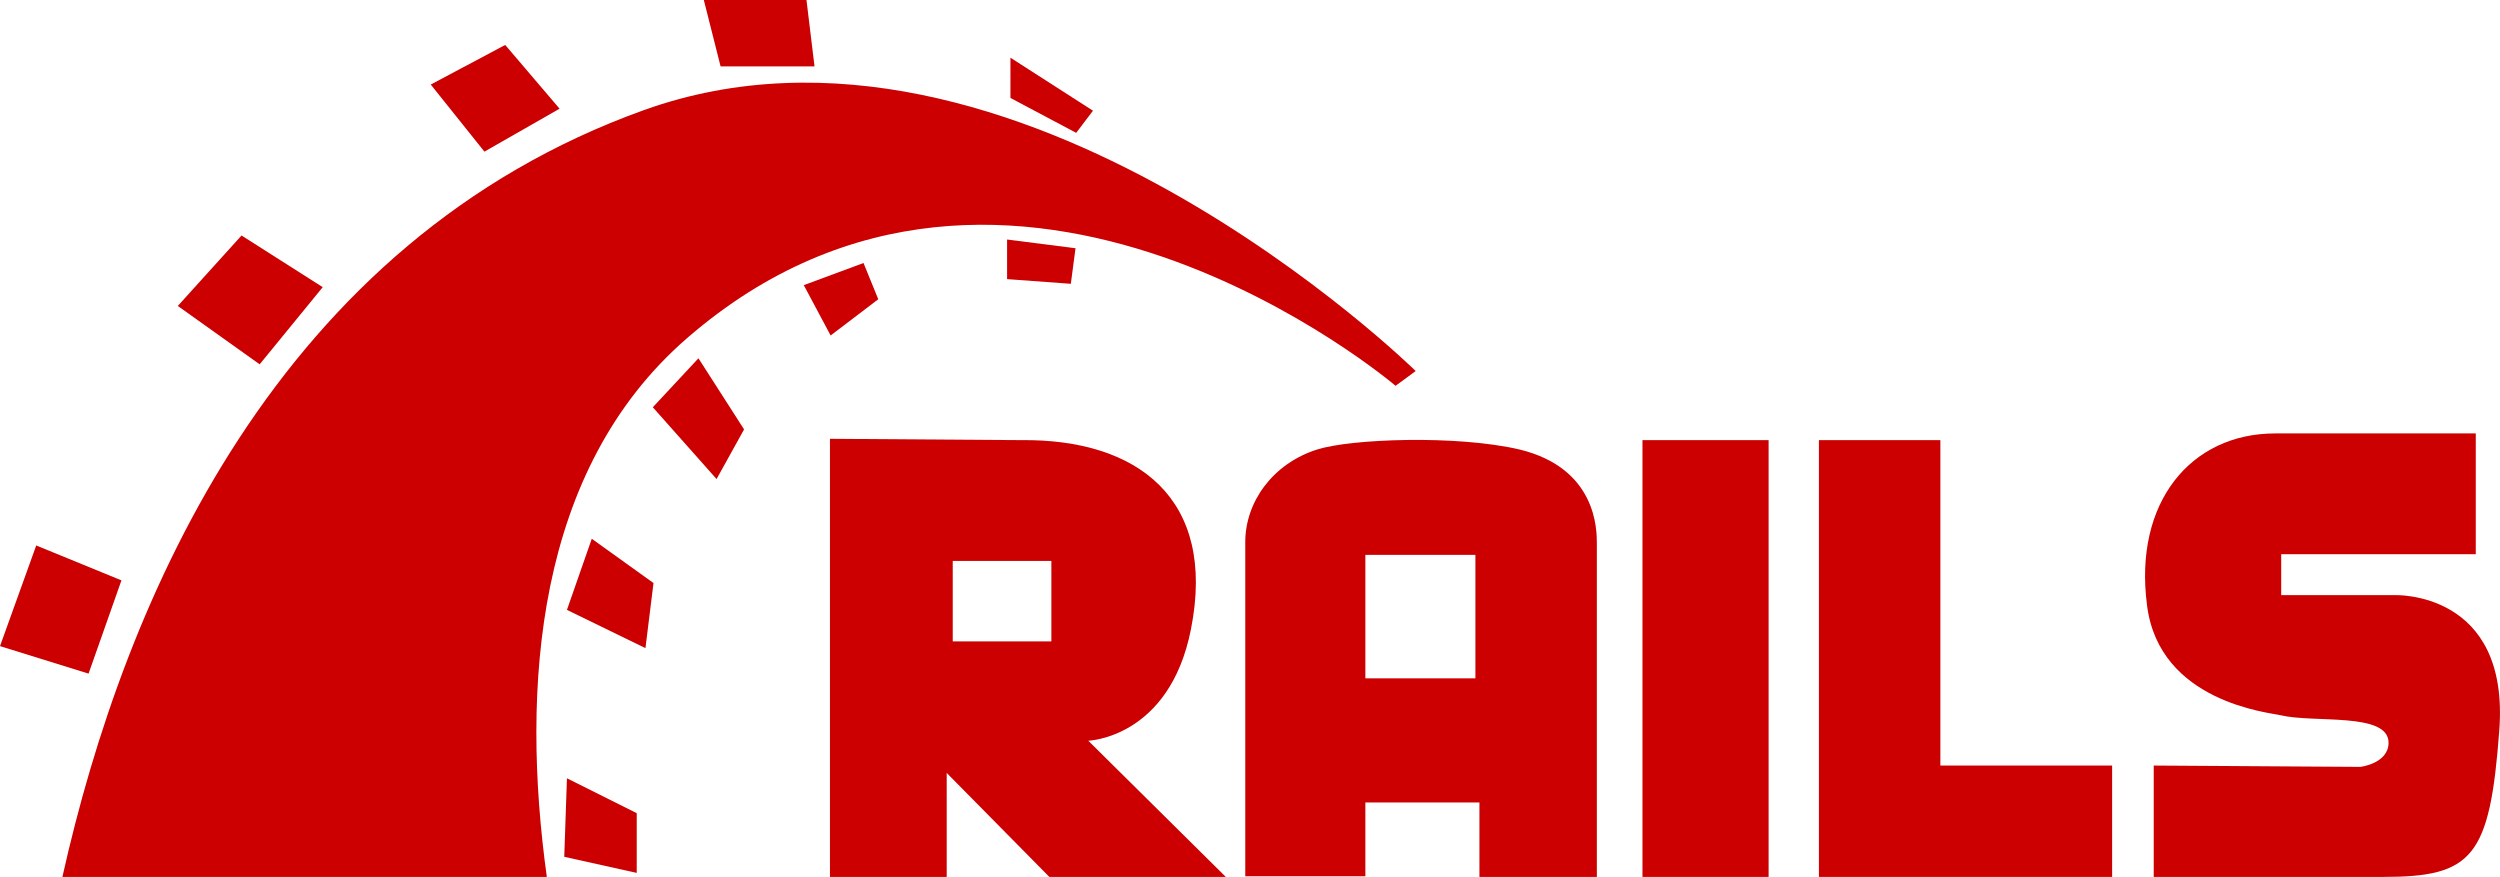
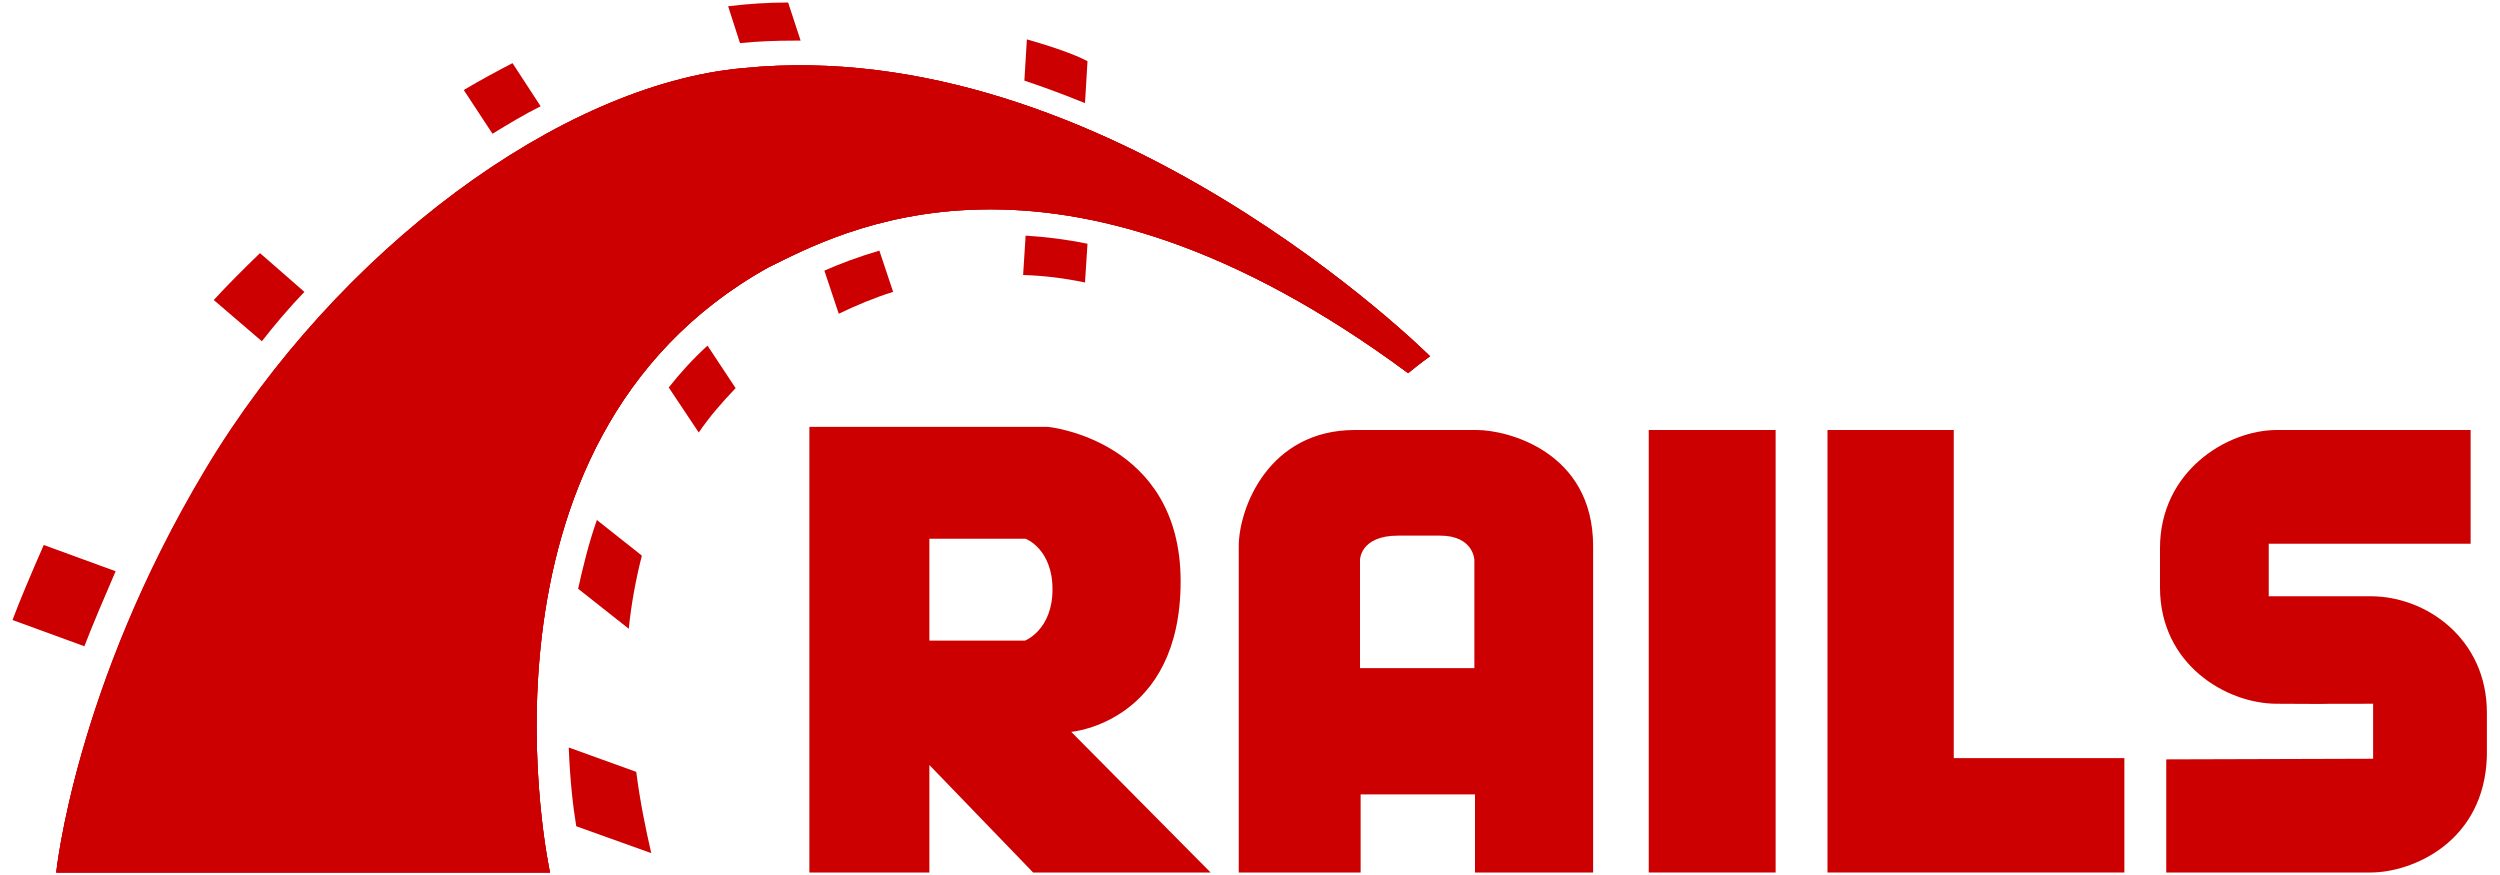
- <svg xmlns="http://www.w3.org/2000/svg" viewBox="0 0 372.61 130.7">
-   <defs>
-     <style>.a{fill:#c00;}</style>
-   </defs>
-   <polygon class="a" points="5.4 81.3 0 96.3 13.2 100.4 18.1 86.5 5.4 81.3" />
-   <polygon class="a" points="84.5 116 84.1 127.7 94.9 130.1 94.9 121.2 84.5 116" />
-   <polygon class="a" points="88.2 80.3 84.5 90.9 96.2 96.6 97.4 86.9 88.2 80.3" />
-   <polygon class="a" points="104.1 53.4 97.3 60.7 106.8 71.4 110.9 64 104.1 53.4" />
-   <polygon class="a" points="119.8 42.5 128.7 39.2 130.9 44.6 123.8 50 119.8 42.5" />
-   <polygon class="a" points="150.1 35.7 150.1 41.6 159.6 42.3 160.3 37 150.1 35.7" />
-   <polygon class="a" points="36 35.1 26.5 45.6 38.7 54.3 48.1 42.8 36 35.1" />
-   <polygon class="a" points="64.2 12.6 72.2 22.6 83.4 16.2 75.3 6.7 64.2 12.6" />
-   <polygon class="a" points="104.9 0 107.4 9.9 121.4 9.9 120.2 0 104.9 0" />
-   <polygon class="a" points="150.6 8.6 150.6 14.6 160.4 19.8 162.9 16.5 150.6 8.6" />
-   <path class="a" d="M141.1,115.2l15.3,15.5h26.3l-20.5-20.3s12.1-.4,15.3-16.6c3.9-19.6-8.1-28.4-25.3-28.2l-28.5-.2v65.3h17.4V115.2ZM142,83.6h14.7v12H142v-12Z" />
-   <path class="a" d="M203.5,119.6h17v11.1H238V81c0-2,0-11.2-11.5-14-9.4-2.2-25.2-1.6-30.2,0-6.6,2.1-10.7,7.8-10.7,13.8v49.8h17.9v-11Zm0-36.9h16.4v18.4H203.5V82.7Z" />
-   <rect class="a" x="244.8" y="65.6" width="18.8" height="65.1" />
-   <polygon class="a" points="289.2 65.6 271.1 65.6 271.1 114.1 271.1 130.7 307.3 130.7 307.3 130.7 314.8 130.7 314.8 114.1 289.2 114.1 289.2 65.6" />
-   <path class="a" d="M356.9,88.7H340V82.6h29v-18H339.1c-12.6,0-21.1,10.3-19.1,25.6,1.8,14.5,18.3,16,19.9,16.4,5,1.2,16.1-.5,16.1,4.1,0,3.1-4.2,3.6-4.2,3.6l-30.8-.2v16.6h34.2c13.3,0,15.9-2.9,17.3-21.8C374.1,88,356.9,88.7,356.9,88.7Z" />
-   <path class="a" d="M102.4,50.4C150.6,8.6,208,57.5,208,57.5l3-2.2S151.3-3.4,96,16.4C41.4,36,18.6,89.1,9.3,130.7H81.5C77.6,102.5,79.8,70,102.4,50.4Z" />
+ <svg xmlns="http://www.w3.org/2000/svg" version="1.1" id="Layer_1" x="0px" y="0px" viewBox="0 0 400 140" enable-background="new 0 0 400 140" xml:space="preserve">
+   <style>.a{fill:#c00;}</style>
+   <g>
+     <path class="a" d="M346.6,121.5v18.1c0,0,23.4,0,32.7,0c6.7,0,18.2-4.9,18.6-18.6c0-0.6,0-6.5,0-7c0-11.7-9.6-18.6-18.6-18.6   c-4.2,0-16.3,0-16.3,0V87l32.3,0V68.8c0,0-22.2,0-31,0c-8,0-18.7,6.6-18.7,18.9c0,1.2,0,5.2,0,6.3c0,12.3,10.6,18.6,18.7,18.6   c22.5,0.1-5.4,0,15.4,0c0,8.8,0,8.8,0,8.8" />
+     <path class="a" d="M171.4,117.1c0,0,17.5-1.5,17.5-24.1s-21.2-24.7-21.2-24.7h-38.2v71.3h19.2v-17.2l16.6,17.2h28.4   L171.4,117.1z M164,102.5h-15.3V86.2h15.4c0,0,4.3,1.6,4.3,8.1S164,102.5,164,102.5z" />
+     <path class="a" d="M236.3,68.8c-4.9,0-5.6,0-19.5,0c-13.9,0-18.6,12.6-18.6,18.6c0,13,0,52.2,0,52.2h19.5v-12.5H236v12.5h18.9   c0,0,0-38.5,0-52.2C254.9,72.2,241.1,68.8,236.3,68.8z M236,106.9h-18.4V89.6c0,0,0-3.9,6.1-3.9c5.6,0,1,0,6.7,0   c5.4,0,5.5,3.9,5.5,3.9V106.9z" />
+     <rect x="263.8" y="68.8" class="a" width="20.3" height="70.8" />
+     <polygon class="a" points="312.6,121.3 312.6,68.8 292.4,68.8 292.4,121.3 292.4,139.6 312.6,139.6 339.9,139.6 339.9,121.3     " />
+     <path class="a" d="M9,139.6h79c0,0-15.1-68.9,34.9-96.8c10.9-5.3,45.6-25.1,102.4,16.9c1.8-1.5,3.5-2.7,3.5-2.7   S176.8,5.1,118.9,10.9C89.8,13.5,54,40,33,75S9,139.6,9,139.6z" />
+     <path class="a" d="M9,139.6h79c0,0-15.1-68.9,34.9-96.8c10.9-5.3,45.6-25.1,102.4,16.9c1.8-1.5,3.5-2.7,3.5-2.7   S176.8,5.1,118.9,10.9C89.8,13.5,54,40,33,75S9,139.6,9,139.6z" />
+     <path class="a" d="M9,139.6h79c0,0-15.1-68.9,34.9-96.8c10.9-5.3,45.6-25.1,102.4,16.9c1.8-1.5,3.5-2.7,3.5-2.7   S176.8,5.1,118.9,10.9C89.7,13.5,53.9,40,32.9,75S9,139.6,9,139.6z" />
+     <path class="a" d="M173.6,16.5l0.4-6.7c-0.9-0.5-3.4-1.7-9.7-3.5l-0.4,6.6C167.2,14,170.4,15.2,173.6,16.5z" />
+     <path class="a" d="M164.1,37.7l-0.4,6.3c3.3,0.1,6.6,0.5,9.9,1.2l0.4-6.2C170.6,38.3,167.3,37.9,164.1,37.7z" />
+     <path class="a" d="M127.1,6.5c0.3,0,0.7,0,1,0l-2-6.1c-3.1,0-6.3,0.2-9.6,0.6l1.9,5.9C121.3,6.6,124.2,6.5,127.1,6.5z" />
+     <path class="a" d="M131.9,43.3l2.3,6.9c2.9-1.4,5.8-2.6,8.7-3.5l-2.2-6.6C137.3,41.1,134.4,42.2,131.9,43.3z" />
+     <path class="a" d="M86.5,17L82,10.1c-2.5,1.3-5.1,2.7-7.8,4.3l4.6,7C81.4,19.8,83.9,18.3,86.5,17z" />
+     <path class="a" d="M107,62l4.8,7.2c1.7-2.5,3.7-4.8,5.9-7.1l-4.5-6.8C110.9,57.4,108.8,59.7,107,62z" />
+     <path class="a" d="M92.5,94.2l8.1,6.4c0.4-3.9,1.1-7.8,2.1-11.7l-7.2-5.7C94.2,86.9,93.3,90.6,92.5,94.2z" />
+     <path class="a" d="M48.7,46.7l-7.1-6.2c-2.6,2.5-5.1,5-7.4,7.5l7.7,6.6C44,51.9,46.3,49.2,48.7,46.7z" />
+     <path class="a" d="M18.5,91.4L7,87.2c-1.9,4.3-4,9.3-5,12l11.5,4.2C14.8,100,16.9,95.1,18.5,91.4z" />
+     <path class="a" d="M91,119.6c0.2,5.3,0.7,9.6,1.2,12.6l12,4.3c-0.9-3.9-1.8-8.3-2.4-13L91,119.6z" />
+   </g>
</svg>
